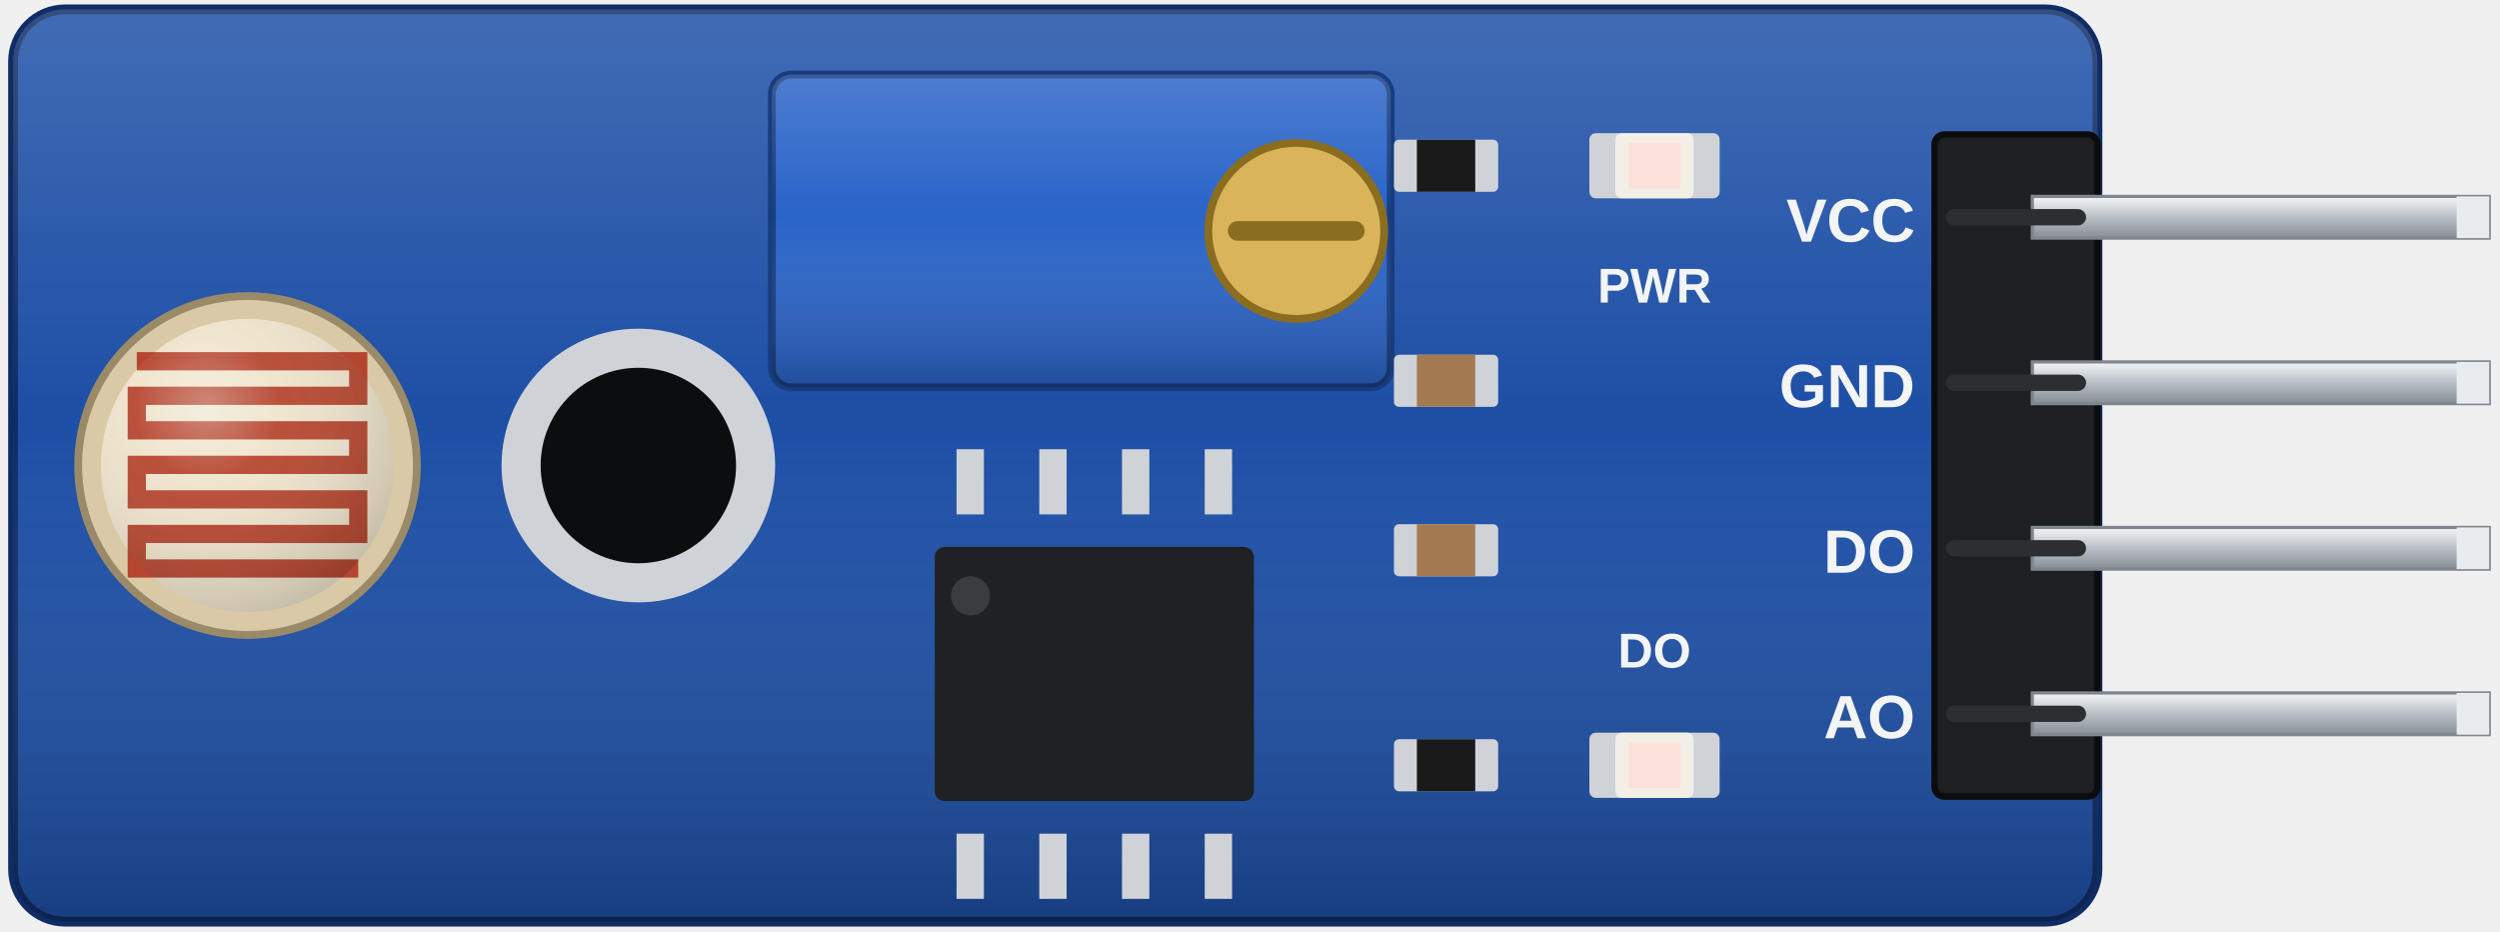
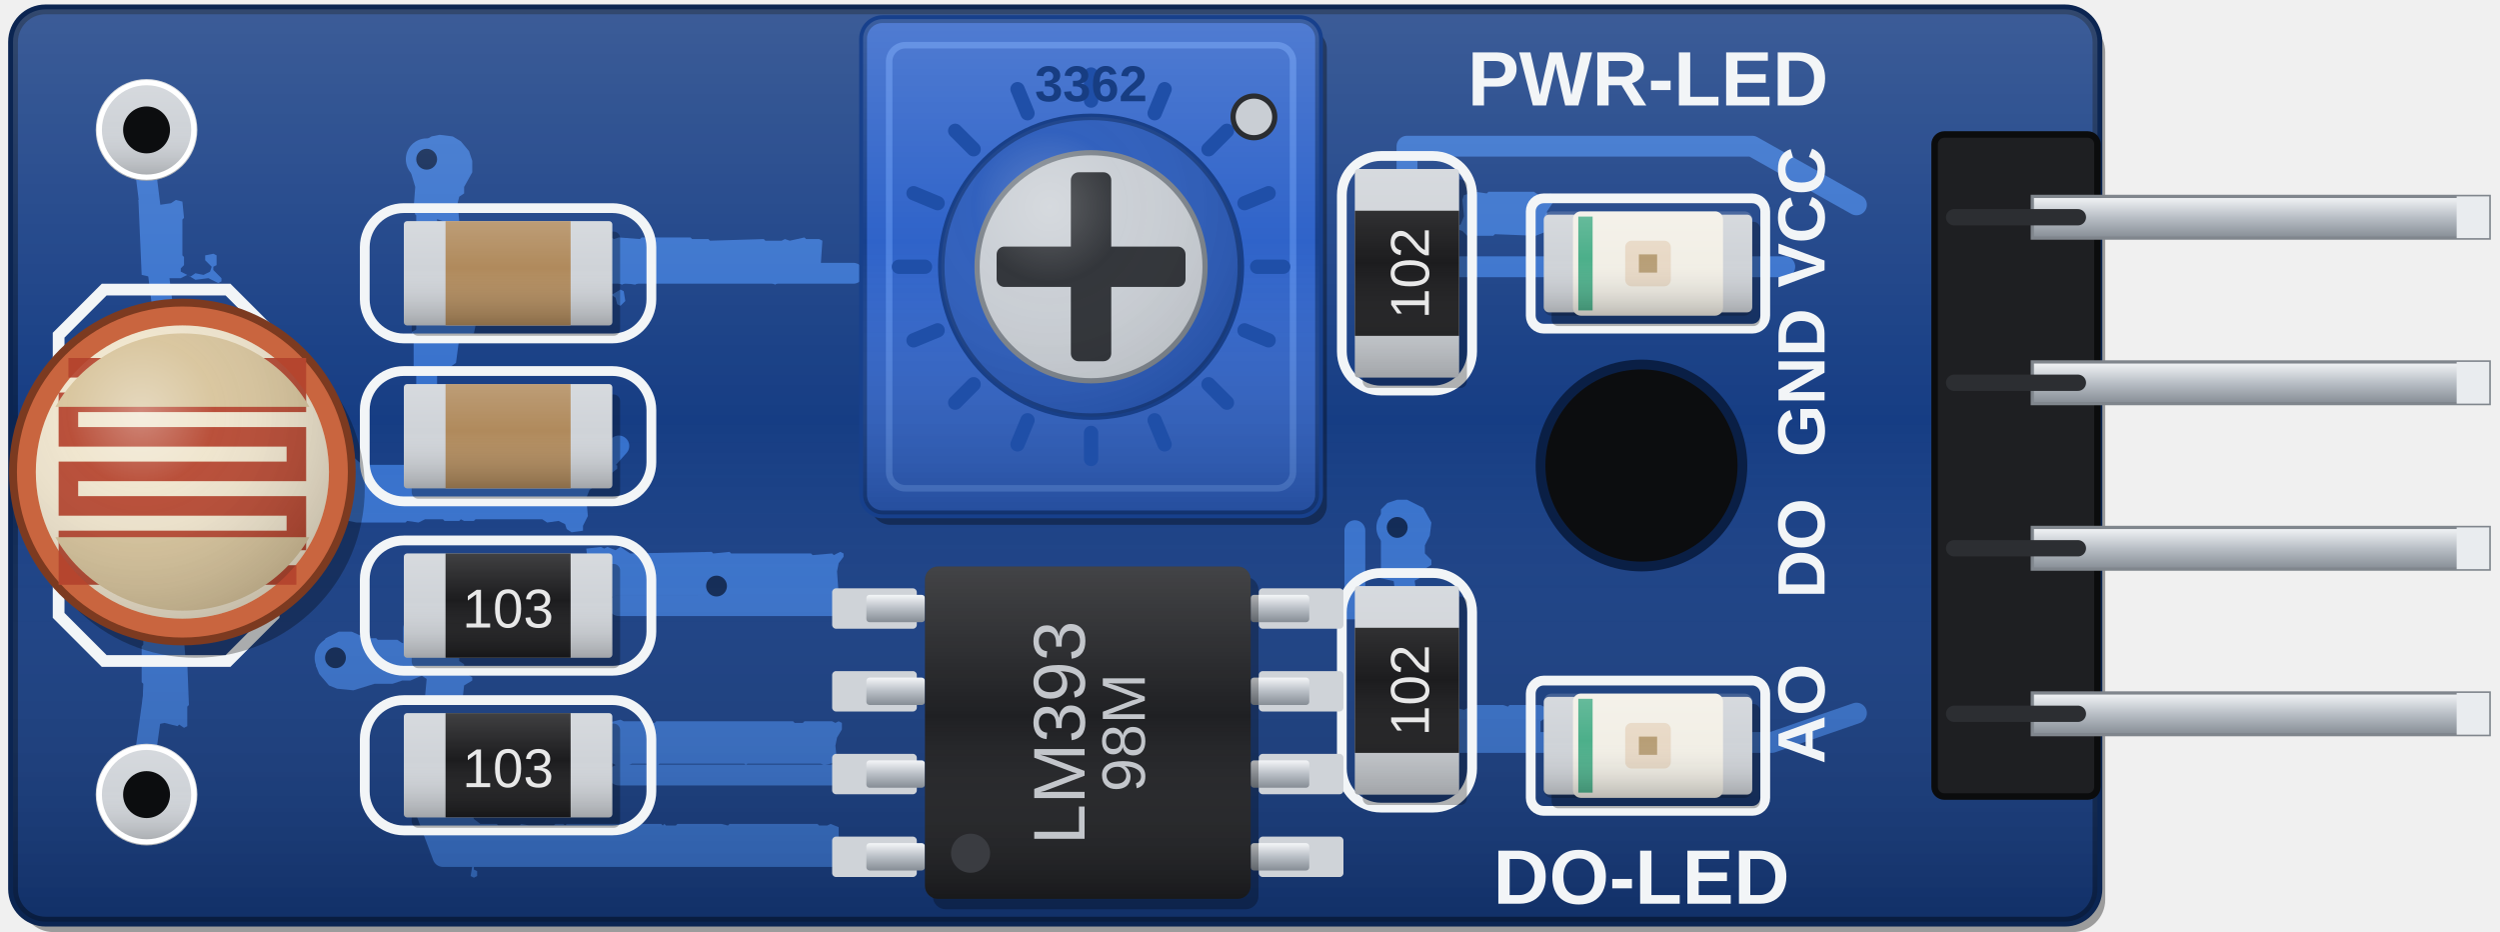
<svg xmlns="http://www.w3.org/2000/svg" version="1.1" width="145px" height="54px" viewBox="0 0 145 54">
  <defs>
    <linearGradient id="luz" x1="0" y1="0" x2="0" y2="1">
      <stop offset="0" stop-color="#ffffff" stop-opacity="0.16" />
      <stop offset="0.45" stop-color="#ffffff" stop-opacity="0" />
      <stop offset="1" stop-color="#000000" stop-opacity="0.22" />
    </linearGradient>
    <linearGradient id="metal" x1="0" y1="0" x2="0" y2="1">
      <stop offset="0" stop-color="#f4f6f8" />
      <stop offset="0.5" stop-color="#b9bfc6" />
      <stop offset="1" stop-color="#868d95" />
    </linearGradient>
    <linearGradient id="metal-h" x1="0" y1="0" x2="1" y2="0">
      <stop offset="0" stop-color="#8a9199" />
      <stop offset="0.35" stop-color="#eef1f4" />
      <stop offset="0.7" stop-color="#b3b9c0" />
      <stop offset="1" stop-color="#7c838b" />
    </linearGradient>
    <radialGradient id="lata" cx="0.4" cy="0.38" r="0.66">
      <stop offset="0" stop-color="#f6f8fa" />
      <stop offset="0.6" stop-color="#c3c9cf" />
      <stop offset="1" stop-color="#8c939b" />
    </radialGradient>
    <linearGradient id="plastico" x1="0" y1="0" x2="0" y2="1">
      <stop offset="0" stop-color="#3a3c40" />
      <stop offset="1" stop-color="#16171a" />
    </linearGradient>
    <linearGradient id="ouro" x1="0" y1="0" x2="0" y2="1">
      <stop offset="0" stop-color="#f4dc8c" />
      <stop offset="1" stop-color="#b88a2c" />
    </linearGradient>
    <radialGradient id="cupula" cx="0.36" cy="0.3" r="0.78">
      <stop offset="0" stop-color="#ffffff" stop-opacity="0.6" />
      <stop offset="0.32" stop-color="#ffffff" stop-opacity="0.1" />
      <stop offset="1" stop-color="#000000" stop-opacity="0.32" />
    </radialGradient>
    <radialGradient id="lente" cx="0.42" cy="0.36" r="0.7">
      <stop offset="0" stop-color="#ffffff" />
      <stop offset="0.7" stop-color="#eceeec" />
      <stop offset="1" stop-color="#c9cdcb" />
    </radialGradient>
+     <radialGradient id="latao" cx="0.38" cy="0.32" r="0.8">
+       <stop offset="0" stop-color="#fbe9a8" />
+       <stop offset="0.55" stop-color="#d4ab52" />
+       <stop offset="1" stop-color="#93702a" />
+     </radialGradient>
    <radialGradient id="tela-aco" cx="0.4" cy="0.35" r="0.75">
      <stop offset="0" stop-color="#e4e8eb" />
      <stop offset="0.75" stop-color="#a9b0b7" />
      <stop offset="1" stop-color="#7f868e" />
    </radialGradient>
  </defs>
-   <rect x="0.756" y="0.543" width="120.945" height="52.913" rx="3.024" fill="#1d4fa6" stroke="#0f2c66" stroke-width="0.567" />
-   <rect x="0.756" y="0.543" width="120.945" height="52.913" rx="3.024" fill="url(#luz)" />
-   <circle cx="37.039" cy="27" r="7.937" fill="#cfd3d8" />
-   <circle cx="37.039" cy="27" r="5.669" fill="#0c0d0f" />
-   <circle cx="14.362" cy="27" r="9.827" fill="#d9c9a6" stroke="#9b8a68" stroke-width="0.454" />
-   <circle cx="14.362" cy="27" r="8.504" fill="#efe4cc" />
-   <path d="M7.937 20.953 L20.787 20.953 L20.787 22.956 L7.937 22.956 L7.937 24.959 L20.787 24.959 L20.787 26.962 L7.937 26.962 L7.937 28.965 L20.787 28.965 L20.787 30.969 L7.937 30.969 L7.937 32.972 L20.787 32.972" fill="none" stroke="#b5452e" stroke-width="1.058" />
-   <circle cx="14.362" cy="27" r="8.504" fill="url(#cupula)" fill-opacity="0.6" />
-   <rect x="44.787" y="4.323" width="35.906" height="18.142" rx="1.134" fill="#2a64c8" stroke="#173d80" stroke-width="0.454" />
-   <rect x="44.787" y="4.323" width="35.906" height="18.142" rx="1.134" fill="url(#luz)" />
-   <circle cx="75.213" cy="13.394" r="5.102" fill="#d9b45a" stroke="#8a6d1f" stroke-width="0.454" />
-   <path d="M71.811 13.394 L78.614 13.394" fill="none" stroke="#8a6d1f" stroke-width="1.134" stroke-linecap="round" />
-   <rect x="55.502" y="26.055" width="1.587" height="3.78" fill="#cfd3d8" />
-   <rect x="55.502" y="48.354" width="1.587" height="3.78" fill="#cfd3d8" />
-   <rect x="60.302" y="26.055" width="1.587" height="3.78" fill="#cfd3d8" />
-   <rect x="60.302" y="48.354" width="1.587" height="3.78" fill="#cfd3d8" />
-   <rect x="65.102" y="26.055" width="1.587" height="3.78" fill="#cfd3d8" />
-   <rect x="65.102" y="48.354" width="1.587" height="3.78" fill="#cfd3d8" />
-   <rect x="69.902" y="26.055" width="1.587" height="3.78" fill="#cfd3d8" />
-   <rect x="69.902" y="48.354" width="1.587" height="3.78" fill="#cfd3d8" />
-   <rect x="54.236" y="31.724" width="18.52" height="14.74" rx="0.567" fill="#202124" />
-   <circle cx="56.315" cy="34.559" r="1.134" fill="#3a3c40" />
-   <rect x="80.882" y="8.102" width="6.047" height="3.024" rx="0.302" fill="#cfd3d8" />
-   <rect x="82.212" y="8.102" width="3.386" height="3.024" fill="#1a1a1a" />
-   <rect x="80.882" y="42.874" width="6.047" height="3.024" rx="0.302" fill="#cfd3d8" />
-   <rect x="82.212" y="42.874" width="3.386" height="3.024" fill="#1a1a1a" />
-   <rect x="80.882" y="20.575" width="6.047" height="3.024" rx="0.302" fill="#cfd3d8" />
-   <rect x="82.212" y="20.575" width="3.386" height="3.024" fill="#a37a52" />
-   <rect x="80.882" y="30.402" width="6.047" height="3.024" rx="0.302" fill="#cfd3d8" />
-   <rect x="82.212" y="30.402" width="3.386" height="3.024" fill="#a37a52" />
-   <rect x="92.22" y="7.724" width="7.559" height="3.78" rx="0.378" fill="#cfd3d8" />
-   <rect x="93.732" y="7.724" width="4.535" height="3.78" rx="0.378" fill="#f3efe6" />
-   <rect x="94.488" y="8.291" width="3.024" height="2.646" fill="#ffd9d4" fill-opacity="0.6" />
-   <rect x="92.22" y="42.496" width="7.559" height="3.78" rx="0.378" fill="#cfd3d8" />
-   <rect x="93.732" y="42.496" width="4.535" height="3.78" rx="0.378" fill="#f3efe6" />
-   <rect x="94.488" y="43.063" width="3.024" height="2.646" fill="#ffd9d4" fill-opacity="0.6" />
-   <text transform="translate(96 16.417) rotate(0)" x="0" y="1.134" font-family="Arial" font-weight="bold" font-size="2.835" fill="#f2f4f6" text-anchor="middle">PWR</text>
-   <text transform="translate(96 37.583) rotate(0)" x="0" y="1.134" font-family="Arial" font-weight="bold" font-size="2.835" fill="#f2f4f6" text-anchor="middle">DO</text>
-   <text transform="translate(111.118 12.6) rotate(0)" x="0" y="1.417" font-family="Arial" font-weight="bold" font-size="3.543" fill="#f2f4f6" text-anchor="end">VCC</text>
-   <text transform="translate(111.118 22.2) rotate(0)" x="0" y="1.417" font-family="Arial" font-weight="bold" font-size="3.543" fill="#f2f4f6" text-anchor="end">GND</text>
-   <text transform="translate(111.118 31.8) rotate(0)" x="0" y="1.417" font-family="Arial" font-weight="bold" font-size="3.543" fill="#f2f4f6" text-anchor="end">DO</text>
-   <text transform="translate(111.118 41.4) rotate(0)" x="0" y="1.417" font-family="Arial" font-weight="bold" font-size="3.543" fill="#f2f4f6" text-anchor="end">AO</text>
+   <rect x="1.209" y="1.148" width="120.945" height="52.913" rx="1.89" fill="#000000" fill-opacity="0.35" />
+   <rect x="0.756" y="0.543" width="120.945" height="52.913" rx="1.89" fill="#163d84" stroke="#0b2552" stroke-width="0.567" />
+   <path fill-rule="evenodd" d="M24.378 46.748 L24.472 47.693 L24.85 48.354 L25.512 48.827 L26.457 49.772 L27.402 50.244 L27.307 50.811 L27.496 50.906 L27.685 50.811 L27.685 50.528 L27.496 50.433 L27.496 50.244 L27.874 49.866 L28.157 49.961 L29.386 49.961 L29.48 50.055 L29.953 50.055 L30.047 49.961 L30.52 49.961 L30.614 50.055 L30.709 49.961 L33.732 49.961 L35.622 49.583 L36.094 49.866 L36.661 49.866 L36.756 49.961 L36.85 49.866 L36.945 49.961 L39.591 49.961 L39.685 49.866 L39.78 49.961 L40.157 49.866 L40.441 49.961 L42.52 49.866 L42.709 49.961 L42.803 49.866 L43.37 49.866 L43.465 49.961 L45.165 49.961 L45.26 50.055 L47.055 50.055 L47.15 49.961 L49.039 50.055 L49.134 49.961 L50.835 49.961 L51.213 49.866 L51.591 49.583 L51.591 49.394 L51.402 49.299 L50.835 49.299 L50.74 49.205 L49.795 49.488 L48.85 49.394 L48.661 49.11 L48.661 47.976 L48.189 47.787 L48 47.882 L47.528 47.882 L47.433 47.787 L42.331 47.787 L42.236 47.882 L41.858 47.787 L39.307 47.787 L39.213 47.882 L38.646 47.882 L38.551 47.787 L38.457 47.882 L38.362 47.787 L32.882 47.787 L32.787 47.882 L32.693 47.787 L32.22 47.787 L32.126 47.882 L30.709 47.882 L30.236 47.787 L30.142 47.882 L28.913 47.882 L28.819 47.787 L27.874 47.787 L27.496 47.504 L27.402 47.126 L28.063 46.843 L28.063 46.276 L27.874 46.181 L27.685 46.276 L27.591 46.843 L27.307 47.031 L26.646 46.748 L25.606 46.843 L25.039 46.465 Z" fill="#3570cc" />
+   <path fill-rule="evenodd" d="M35.15 43.724 L35.244 44.102 L35.906 44.48 L36.283 44.48 L36.661 44.291 L37.512 44.291 L37.606 44.386 L38.173 44.386 L38.268 44.291 L43.181 44.291 L43.276 44.386 L43.37 44.291 L47.622 44.291 L47.811 44.386 L48.567 44.197 L48.472 43.252 L48.567 42.78 L48.85 42.307 L48.85 41.929 L48.661 41.835 L48.472 41.929 L48.283 41.835 L46.677 41.835 L46.583 41.929 L46.11 41.929 L46.016 41.835 L38.079 41.835 L37.984 41.929 L37.417 41.929 L37.323 41.835 L36.189 41.835 L36 41.74 L35.244 41.929 Z" fill="#3570cc" />
+   <path fill-rule="evenodd" d="M84.472 42.969 L84.85 43.346 L85.039 43.252 L85.228 43.346 L85.606 43.252 L86.079 43.346 L88.441 43.252 L89.102 43.441 L89.386 43.252 L89.386 41.835 L89.669 41.646 L89.953 41.74 L90.142 41.646 L90.142 41.268 L89.386 40.89 L87.591 40.89 L87.496 40.984 L87.213 40.89 L85.512 40.89 L84.945 41.173 L84.567 41.079 L84.378 41.173 L84.378 41.457 L84.567 41.646 Z" fill="#3570cc" />
+   <path fill-rule="evenodd" d="M8.504 36.827 L8.315 36.921 L8.315 37.394 L8.22 37.488 L8.22 39.567 L8.315 39.661 L8.22 42.213 L8.598 42.307 L9.071 42.024 L9.543 41.929 L10.299 42.118 L10.394 42.024 L10.677 42.213 L10.866 42.118 L10.866 40.984 L10.961 40.89 L10.866 38.433 L10.772 38.339 L10.677 37.11 L10.394 36.827 L9.827 36.827 L9.732 36.921 L9.354 36.732 Z" fill="#3570cc" />
+   <path fill-rule="evenodd" d="M18.331 37.961 L18.331 38.622 L18.52 39.094 L19.087 39.756 L19.559 39.945 L20.504 40.039 L21.732 39.661 L22.772 39.661 L23.339 39.472 L23.811 39.472 L24.472 39.189 L24.756 39.378 L24.661 40.417 L24.756 40.512 L26.646 40.701 L26.835 40.606 L26.929 39.756 L27.402 39.472 L27.402 39.283 L26.929 39 L26.929 38.528 L26.646 38.339 L26.646 37.772 L26.551 37.677 L26.646 37.205 L25.795 37.11 L25.323 36.827 L25.228 36.921 L24.85 36.827 L24.189 37.205 L23.906 37.11 L23.622 37.299 L23.339 37.299 L23.055 37.11 L21.921 37.11 L21.827 37.016 L21.26 37.016 L20.409 36.638 L19.654 36.638 L18.898 37.016 Z" fill="#3570cc" />
+   <path fill-rule="evenodd" d="M34.016 31.819 L34.11 32.575 L34.299 32.669 L34.772 32.575 L35.055 32.764 L35.15 32.953 L35.055 34.181 L35.339 34.276 L35.433 34.559 L35.622 34.654 L35.717 34.559 L40.819 34.559 L42.047 35.22 L43.181 35.126 L44.126 34.654 L47.717 34.654 L48.189 34.748 L48.661 34.465 L48.567 33.142 L48.661 32.669 L48.945 32.291 L48.945 32.102 L48.756 32.008 L48.378 32.197 L48.283 32.102 L47.15 32.197 L47.055 32.102 L42.425 32.102 L42.331 32.008 L41.386 32.102 L41.291 32.008 L36.567 32.102 L36 31.724 L35.717 31.913 L35.244 31.724 L35.055 31.819 L34.866 31.724 Z" fill="#3570cc" />
+   <path fill-rule="evenodd" d="M81.071 28.984 L80.504 29.173 L80.126 29.551 L80.126 33.142 L80.031 33.52 L80.882 33.709 L82.016 33.709 L82.583 33.425 L82.583 33.047 L83.055 32.764 L83.055 32.48 L82.677 32.102 L82.677 31.63 L82.961 31.063 L83.055 30.307 L82.583 29.457 L81.638 28.984 Z" fill="#3570cc" />
+   <path fill-rule="evenodd" d="M6.898 25.488 L6.898 25.677 L7.37 26.244 L7.37 27.094 L6.992 27.472 L6.992 27.756 L7.276 28.039 L7.748 27.85 L7.937 27.472 L8.22 27.283 L8.409 27.378 L8.882 27.283 L9.449 27.661 L9.543 27.567 L10.866 27.661 L11.15 27.85 L11.244 28.134 L11.622 28.323 L11.906 28.228 L12.283 27.756 L12.189 27.378 L11.717 27 L11.339 27.189 L10.488 26.906 L10.205 26.906 L9.921 27.094 L9.638 27 L9.354 26.717 L9.354 26.528 L9.827 26.15 L9.827 25.961 L9.354 25.583 L9.071 25.772 L8.882 25.677 L8.315 25.866 L8.315 26.055 L8.504 26.244 L8.504 26.622 L8.126 26.811 L7.843 26.622 L7.843 26.339 L7.559 25.772 L7.087 25.394 Z" fill="#3570cc" />
+   <path fill-rule="evenodd" d="M13.417 26.433 L13.512 26.906 L14.551 27.945 L14.835 28.039 L15.024 27.945 L15.118 27.283 L15.496 27 L15.402 26.528 L15.118 26.339 L15.118 26.15 L15.402 25.961 L16.346 26.622 L19.654 29.929 L20.22 30.213 L20.693 30.307 L23.528 30.307 L23.622 30.213 L24.283 30.307 L24.661 30.118 L25.701 30.118 L25.795 30.213 L26.646 30.213 L26.74 30.118 L26.929 30.213 L27.496 30.213 L27.591 30.118 L31.465 30.118 L31.748 30.307 L32.409 30.213 L32.787 30.402 L32.882 30.685 L33.165 30.874 L33.827 30.78 L33.827 30.496 L34.11 29.929 L34.016 28.89 L34.205 28.417 L35.811 27.189 L35.811 27 L35.528 26.906 L35.339 27 L35.055 27.472 L34.772 27.567 L34.488 27.85 L34.016 27.756 L33.354 27.094 L32.693 26.906 L31.937 27.283 L31.37 27.85 L31.276 27.756 L28.913 27.756 L28.819 27.661 L27.874 27.661 L27.78 27.567 L26.173 27.661 L25.417 27.472 L25.039 27.472 L24.472 27.85 L21.449 27.756 L20.409 26.906 L16.913 23.409 L16.346 23.031 L16.252 22.843 L15.402 22.37 L15.213 22.465 L15.213 23.693 L14.74 24.638 L14.74 24.827 L15.213 25.299 L15.402 25.866 L15.118 26.055 L14.74 25.866 L14.079 25.961 Z" fill="#3570cc" />
+   <path fill-rule="evenodd" d="M25.228 18.307 L24.567 18.874 L23.906 19.252 L24 19.535 L24 21.236 L24.567 21.331 L24.85 21.52 L25.228 21.425 L25.323 21.52 L25.417 21.425 L25.795 21.52 L26.457 21.047 L26.646 19.63 L26.929 19.441 L27.496 19.346 L27.591 18.874 L26.646 18.78 L26.173 18.496 Z" fill="#3570cc" />
+   <path fill-rule="evenodd" d="M33.827 14.15 L33.827 14.339 L34.488 15 L34.583 16.134 L34.394 16.606 L34.016 16.984 L33.732 17.079 L33.732 17.268 L33.921 17.362 L34.677 17.079 L35.055 17.268 L35.433 17.079 L35.717 17.268 L35.811 17.646 L36 17.74 L36.283 17.457 L36.189 16.89 L36 16.795 L35.528 17.079 L35.244 16.89 L35.244 16.606 L35.622 16.323 L36.094 16.512 L36.283 16.417 L36.85 16.512 L37.228 16.323 L40.157 16.417 L40.252 16.323 L42.709 16.134 L42.803 16.228 L44.409 16.228 L44.976 16.512 L45.26 16.323 L45.732 16.228 L46.016 16.323 L46.11 16.228 L47.528 16.228 L47.717 16.134 L47.717 15.472 L47.622 15.378 L47.717 13.961 L47.528 13.866 L46.772 13.866 L46.677 13.772 L45.827 13.961 L45.543 13.866 L45.354 13.961 L44.409 13.961 L44.315 13.866 L41.197 13.961 L41.102 13.866 L40.157 13.866 L40.063 13.772 L37.228 13.772 L37.134 13.866 L35.906 13.772 L35.622 13.866 L35.15 13.583 L34.866 13.772 L34.583 13.677 Z" fill="#3570cc" />
+   <path fill-rule="evenodd" d="M8.031 11.598 L8.22 15.945 L9.071 16.134 L10.488 16.134 L10.866 15.945 L11.339 16.228 L12.094 16.134 L12.661 16.417 L12.85 16.323 L12.85 16.134 L12.378 15.661 L12.378 15.472 L12.567 15.378 L12.567 14.811 L12.378 14.717 L11.906 14.811 L11.906 15.094 L12.283 15.472 L12.189 15.756 L11.811 15.945 L11.339 15.85 L11.055 16.039 L10.488 15.756 L10.488 15.567 L10.677 15.378 L10.677 14.906 L10.583 14.811 L10.583 12.732 L10.677 12.638 L10.583 11.693 L10.205 11.598 L9.921 11.787 L9.26 11.882 L8.409 11.504 Z" fill="#3570cc" />
+   <path fill-rule="evenodd" d="M84.567 13.11 L84.567 13.299 L84.85 13.394 L85.134 13.677 L86.646 13.677 L86.74 13.583 L89.102 13.677 L90.047 13.299 L90.047 12.921 L89.764 12.732 L89.764 12.26 L90.142 11.693 L90.142 11.315 L89.953 11.22 L89.858 11.315 L89.291 11.315 L89.008 11.126 L86.362 11.126 L86.268 11.22 L85.606 11.126 L84.945 11.315 L84.85 11.598 L84.945 12.543 L84.756 13.016 Z" fill="#3570cc" />
+   <path fill-rule="evenodd" d="M25.512 7.819 L25.039 7.913 L24.378 8.291 L23.906 9.047 L23.811 9.898 L24.094 10.843 L24 12.071 L24.094 12.449 L24.472 12.638 L25.134 12.638 L26.268 13.016 L26.646 12.827 L26.551 11.787 L26.646 11.409 L26.929 11.22 L26.929 10.843 L27.402 9.992 L27.402 9.331 L27.213 8.764 L26.74 8.197 L26.268 7.913 Z" fill="#3570cc" />
+   <path stroke-linejoin="round" d="M8.504 10.37 L9.449 17.929" fill="none" stroke="#3570cc" stroke-width="1.209" stroke-linecap="round" />
+   <path stroke-linejoin="round" d="M9.449 36.449 L8.504 43.252" fill="none" stroke="#3570cc" stroke-width="1.209" stroke-linecap="round" />
+   <path stroke-linejoin="round" d="M24.756 9.236 L24.756 13.394" fill="none" stroke="#3570cc" stroke-width="1.209" stroke-linecap="round" />
+   <path stroke-linejoin="round" d="M24.756 18.685 L24.756 22.465" fill="none" stroke="#3570cc" stroke-width="1.209" stroke-linecap="round" />
+   <path stroke-linejoin="round" d="M15.496 22.843 L20.787 27.567 L34.394 27.567 L35.906 25.866" fill="none" stroke="#3570cc" stroke-width="1.209" stroke-linecap="round" />
+   <path stroke-linejoin="round" d="M35.528 15.85 L49.512 15.85" fill="none" stroke="#3570cc" stroke-width="1.209" stroke-linecap="round" />
+   <path stroke-linejoin="round" d="M35.906 35.126 L50.646 35.126" fill="none" stroke="#3570cc" stroke-width="1.209" stroke-linecap="round" />
+   <path stroke-linejoin="round" d="M35.906 44.953 L50.646 44.953" fill="none" stroke="#3570cc" stroke-width="1.209" stroke-linecap="round" />
+   <path stroke-linejoin="round" d="M24.567 46.654 L25.701 49.677 L50.646 49.677" fill="none" stroke="#3570cc" stroke-width="1.209" stroke-linecap="round" />
+   <path stroke-linejoin="round" d="M19.465 38.15 L24 38.15 L24 36.449" fill="none" stroke="#3570cc" stroke-width="1.209" stroke-linecap="round" />
+   <path stroke-linejoin="round" d="M81.638 11.504 L81.638 8.48 L101.669 8.48 L107.717 11.882" fill="none" stroke="#3570cc" stroke-width="1.209" stroke-linecap="round" />
+   <path stroke-linejoin="round" d="M83.528 15.472 L90.709 15.472" fill="none" stroke="#3570cc" stroke-width="1.209" stroke-linecap="round" />
+   <path stroke-linejoin="round" d="M81.071 30.591 L81.638 34.937" fill="none" stroke="#3570cc" stroke-width="1.209" stroke-linecap="round" />
+   <path stroke-linejoin="round" d="M83.528 43.063 L90.709 43.063" fill="none" stroke="#3570cc" stroke-width="1.209" stroke-linecap="round" />
+   <path stroke-linejoin="round" d="M100.535 15.472 L103.559 15.472" fill="none" stroke="#3570cc" stroke-width="1.209" stroke-linecap="round" />
+   <path stroke-linejoin="round" d="M100.535 43.063 L102.803 43.063 L107.717 41.362" fill="none" stroke="#3570cc" stroke-width="1.209" stroke-linecap="round" />
+   <path stroke-linejoin="round" d="M75.591 35.315 L78.614 35.315 L78.614 30.78" fill="none" stroke="#3570cc" stroke-width="1.209" stroke-linecap="round" />
+   <circle cx="24.756" cy="9.236" r="1.209" fill="#3570cc" />
+   <circle cx="24.756" cy="9.236" r="0.605" fill="#0b2552" />
+   <circle cx="19.465" cy="38.15" r="1.209" fill="#3570cc" />
+   <circle cx="19.465" cy="38.15" r="0.605" fill="#0b2552" />
+   <circle cx="41.575" cy="33.992" r="1.209" fill="#3570cc" />
+   <circle cx="41.575" cy="33.992" r="0.605" fill="#0b2552" />
+   <circle cx="81.071" cy="30.591" r="1.209" fill="#3570cc" />
+   <circle cx="81.071" cy="30.591" r="0.605" fill="#0b2552" />
+   <rect x="0.756" y="0.543" width="120.945" height="52.913" rx="1.89" fill="url(#luz)" />
+   <path d="M6.047 16.795 L13.228 16.795 L15.874 19.441 L15.874 25.488 L14.362 27.378 L15.874 29.268 L15.874 35.693 L13.228 38.339 L6.047 38.339 L3.402 35.693 L3.402 29.268 L4.913 27.378 L3.402 25.488 L3.402 19.441 Z" fill="none" stroke="#f2f5f7" stroke-width="0.68" />
+   <rect x="21.165" y="12.071" width="16.63" height="7.559" rx="2.268" fill="none" stroke="#f2f5f7" stroke-width="0.567" />
+   <rect x="21.165" y="21.52" width="16.63" height="7.559" rx="2.268" fill="none" stroke="#f2f5f7" stroke-width="0.567" />
+   <rect x="21.165" y="31.346" width="16.63" height="7.559" rx="2.268" fill="none" stroke="#f2f5f7" stroke-width="0.567" />
+   <rect x="21.165" y="40.606" width="16.63" height="7.559" rx="2.268" fill="none" stroke="#f2f5f7" stroke-width="0.567" />
+   <rect x="77.858" y="9.047" width="7.559" height="13.606" rx="2.268" fill="none" stroke="#f2f5f7" stroke-width="0.567" />
+   <rect x="77.858" y="33.236" width="7.559" height="13.606" rx="2.268" fill="none" stroke="#f2f5f7" stroke-width="0.567" />
+   <rect x="88.819" y="11.504" width="13.606" height="7.559" rx="0.756" fill="none" stroke="#f2f5f7" stroke-width="0.567" />
+   <rect x="88.819" y="39.472" width="13.606" height="7.559" rx="0.756" fill="none" stroke="#f2f5f7" stroke-width="0.567" />
+   <text transform="translate(95.622 4.323) rotate(0)" x="0" y="1.795" font-family="Arial" font-weight="bold" font-size="4.488" fill="#f2f5f7" text-anchor="middle">PWR-LED</text>
+   <text transform="translate(95.244 50.622) rotate(0)" x="0" y="1.795" font-family="Arial" font-weight="bold" font-size="4.488" fill="#f2f5f7" text-anchor="middle">DO-LED</text>
+   <text transform="translate(104.315 12.6) rotate(-90)" x="0" y="1.55" font-family="Arial" font-weight="bold" font-size="3.874" fill="#f2f5f7" text-anchor="middle">VCC</text>
+   <text transform="translate(104.315 22.2) rotate(-90)" x="0" y="1.55" font-family="Arial" font-weight="bold" font-size="3.874" fill="#f2f5f7" text-anchor="middle">GND</text>
+   <text transform="translate(104.315 31.8) rotate(-90)" x="0" y="1.55" font-family="Arial" font-weight="bold" font-size="3.874" fill="#f2f5f7" text-anchor="middle">DO</text>
+   <text transform="translate(104.315 41.4) rotate(-90)" x="0" y="1.55" font-family="Arial" font-weight="bold" font-size="3.874" fill="#f2f5f7" text-anchor="middle">AO</text>
+   <circle cx="8.504" cy="7.535" r="2.948" fill="#cfd3d8" />
+   <circle cx="8.504" cy="7.535" r="2.948" fill="url(#luz)" />
+   <circle cx="8.504" cy="7.535" r="2.742" fill="none" fill-opacity="0.35" stroke="#ffffff" stroke-width="0.302" />
+   <circle cx="8.504" cy="7.535" r="1.361" fill="#0c0d0f" />
+   <circle cx="8.504" cy="46.087" r="2.948" fill="#cfd3d8" />
+   <circle cx="8.504" cy="46.087" r="2.948" fill="url(#luz)" />
+   <circle cx="8.504" cy="46.087" r="2.742" fill="none" fill-opacity="0.35" stroke="#ffffff" stroke-width="0.302" />
+   <circle cx="8.504" cy="46.087" r="1.361" fill="#0c0d0f" />
+   <circle cx="95.244" cy="27" r="5.858" fill="#0c0d0f" />
+   <circle cx="95.244" cy="27" r="5.858" fill="none" stroke="#0a1f45" stroke-width="0.567" />
+   <circle cx="9.449" cy="21.898" r="3.213" fill="#cfd3d8" />
+   <circle cx="9.449" cy="21.898" r="3.213" fill="url(#luz)" />
+   <circle cx="9.449" cy="21.898" r="2.988" fill="none" fill-opacity="0.35" stroke="#ffffff" stroke-width="0.302" />
+   <circle cx="9.449" cy="21.898" r="1.587" fill="#0c0d0f" />
+   <circle cx="9.449" cy="32.858" r="3.213" fill="#cfd3d8" />
+   <circle cx="9.449" cy="32.858" r="3.213" fill="url(#luz)" />
+   <circle cx="9.449" cy="32.858" r="2.988" fill="none" fill-opacity="0.35" stroke="#ffffff" stroke-width="0.302" />
+   <circle cx="9.449" cy="32.858" r="1.587" fill="#0c0d0f" />
+   <circle cx="11.339" cy="28.323" r="9.827" fill="#000000" fill-opacity="0.3" />
+   <circle cx="10.583" cy="27.378" r="9.827" fill="#c9653f" stroke="#7c3a20" stroke-width="0.454" />
+   <circle cx="10.583" cy="27.378" r="8.504" fill="#efe4cc" />
+   <path d="M3.969 21.331 L17.197 21.331 L17.197 23.334 L3.969 23.334 L3.969 25.337 L17.197 25.337 L17.197 27.34 L3.969 27.34 L3.969 29.343 L17.197 29.343 L17.197 31.346 L3.969 31.346 L3.969 33.35 L17.197 33.35" fill="none" stroke="#b5452e" stroke-width="1.134" />
+   <path d="M3.213 23.598 A8.504 8.504 0 0 1 17.953 23.598 Z" fill="#d7c39a" />
+   <path d="M3.213 31.157 A8.504 8.504 0 0 0 17.953 31.157 Z" fill="#d7c39a" />
+   <circle cx="10.583" cy="27.378" r="8.504" fill="url(#cupula)" fill-opacity="0.6" />
+   <rect x="23.887" y="13.431" width="12.094" height="6.047" rx="0.378" fill="#000000" fill-opacity="0.28" />
+   <rect x="23.433" y="12.827" width="12.094" height="6.047" rx="0.189" fill="#cfd3d8" />
+   <rect x="25.852" y="12.827" width="7.257" height="6.047" fill="#b08a5c" />
+   <rect x="23.433" y="12.827" width="12.094" height="6.047" rx="0.189" fill="url(#luz)" />
+   <rect x="23.887" y="22.88" width="12.094" height="6.047" rx="0.378" fill="#000000" fill-opacity="0.28" />
+   <rect x="23.433" y="22.276" width="12.094" height="6.047" rx="0.189" fill="#cfd3d8" />
+   <rect x="25.852" y="22.276" width="7.257" height="6.047" fill="#b08a5c" />
+   <rect x="23.433" y="22.276" width="12.094" height="6.047" rx="0.189" fill="url(#luz)" />
+   <rect x="23.887" y="32.707" width="12.094" height="6.047" rx="0.378" fill="#000000" fill-opacity="0.28" />
+   <rect x="23.433" y="32.102" width="12.094" height="6.047" rx="0.189" fill="#cfd3d8" />
+   <rect x="25.852" y="32.102" width="7.257" height="6.047" fill="#1c1c1e" />
+   <rect x="23.433" y="32.102" width="12.094" height="6.047" rx="0.189" fill="url(#luz)" />
+   <text transform="translate(29.48 35.126) rotate(0)" x="0" y="1.27" font-family="Arial" font-weight="normal" font-size="3.175" fill="#e8e8e8" text-anchor="middle">103</text>
+   <rect x="23.887" y="41.967" width="12.094" height="6.047" rx="0.378" fill="#000000" fill-opacity="0.28" />
+   <rect x="23.433" y="41.362" width="12.094" height="6.047" rx="0.189" fill="#cfd3d8" />
+   <rect x="25.852" y="41.362" width="7.257" height="6.047" fill="#1c1c1e" />
+   <rect x="23.433" y="41.362" width="12.094" height="6.047" rx="0.189" fill="url(#luz)" />
+   <text transform="translate(29.48 44.386) rotate(0)" x="0" y="1.27" font-family="Arial" font-weight="normal" font-size="3.175" fill="#e8e8e8" text-anchor="middle">103</text>
+   <rect x="79.068" y="10.408" width="6.047" height="12.094" rx="0.378" fill="#000000" fill-opacity="0.28" />
+   <rect x="78.614" y="9.803" width="6.047" height="12.094" rx="0.189" fill="#cfd3d8" />
+   <rect x="78.614" y="12.222" width="6.047" height="7.257" fill="#1c1c1e" />
+   <rect x="78.614" y="9.803" width="6.047" height="12.094" rx="0.189" fill="url(#luz)" />
+   <text transform="translate(81.638 15.85) rotate(-90)" x="0" y="1.27" font-family="Arial" font-weight="normal" font-size="3.175" fill="#e8e8e8" text-anchor="middle">102</text>
+   <rect x="79.068" y="34.597" width="6.047" height="12.094" rx="0.378" fill="#000000" fill-opacity="0.28" />
+   <rect x="78.614" y="33.992" width="6.047" height="12.094" rx="0.189" fill="#cfd3d8" />
+   <rect x="78.614" y="36.411" width="6.047" height="7.257" fill="#1c1c1e" />
+   <rect x="78.614" y="33.992" width="6.047" height="12.094" rx="0.189" fill="url(#luz)" />
+   <text transform="translate(81.638 40.039) rotate(-90)" x="0" y="1.27" font-family="Arial" font-weight="normal" font-size="3.175" fill="#e8e8e8" text-anchor="middle">102</text>
+   <rect x="90.028" y="12.865" width="12.094" height="6.047" rx="0.378" fill="#000000" fill-opacity="0.28" />
+   <rect x="89.575" y="12.449" width="2.646" height="5.669" rx="0.302" fill="#cfd3d8" />
+   <rect x="99.024" y="12.449" width="2.646" height="5.669" rx="0.302" fill="#cfd3d8" />
+   <rect x="91.268" y="12.26" width="8.708" height="6.047" rx="0.454" fill="#f2efe6" />
+   <rect x="94.299" y="13.961" width="2.646" height="2.646" rx="0.378" fill="#e8d9c6" />
+   <rect x="95.093" y="14.754" width="1.058" height="1.058" fill="#b79e76" />
+   <rect x="91.578" y="12.562" width="0.831" height="5.443" fill="#2fa37a" fill-opacity="0.85" />
+   <rect x="89.575" y="12.26" width="12.094" height="6.047" rx="0.454" fill="url(#luz)" />
+   <rect x="90.028" y="40.833" width="12.094" height="6.047" rx="0.378" fill="#000000" fill-opacity="0.28" />
+   <rect x="89.575" y="40.417" width="2.646" height="5.669" rx="0.302" fill="#cfd3d8" />
+   <rect x="99.024" y="40.417" width="2.646" height="5.669" rx="0.302" fill="#cfd3d8" />
+   <rect x="91.268" y="40.228" width="8.708" height="6.047" rx="0.454" fill="#f2efe6" />
+   <rect x="94.299" y="41.929" width="2.646" height="2.646" rx="0.378" fill="#e8d9c6" />
+   <rect x="95.093" y="42.723" width="1.058" height="1.058" fill="#b79e76" />
+   <rect x="91.578" y="40.531" width="0.831" height="5.443" fill="#2fa37a" fill-opacity="0.85" />
+   <rect x="89.575" y="40.228" width="12.094" height="6.047" rx="0.454" fill="url(#luz)" />
+   <rect x="48.283" y="34.124" width="4.913" height="2.343" rx="0.227" fill="#cfd3d8" />
+   <rect x="50.268" y="34.502" width="3.402" height="1.587" rx="0.189" fill="url(#metal)" />
+   <rect x="73.039" y="34.124" width="4.913" height="2.343" rx="0.227" fill="#cfd3d8" />
+   <rect x="72.567" y="34.502" width="3.402" height="1.587" rx="0.189" fill="url(#metal)" />
+   <rect x="48.283" y="38.924" width="4.913" height="2.343" rx="0.227" fill="#cfd3d8" />
+   <rect x="50.268" y="39.302" width="3.402" height="1.587" rx="0.189" fill="url(#metal)" />
+   <rect x="73.039" y="38.924" width="4.913" height="2.343" rx="0.227" fill="#cfd3d8" />
+   <rect x="72.567" y="39.302" width="3.402" height="1.587" rx="0.189" fill="url(#metal)" />
+   <rect x="48.283" y="43.724" width="4.913" height="2.343" rx="0.227" fill="#cfd3d8" />
+   <rect x="50.268" y="44.102" width="3.402" height="1.587" rx="0.189" fill="url(#metal)" />
+   <rect x="73.039" y="43.724" width="4.913" height="2.343" rx="0.227" fill="#cfd3d8" />
+   <rect x="72.567" y="44.102" width="3.402" height="1.587" rx="0.189" fill="url(#metal)" />
+   <rect x="48.283" y="48.524" width="4.913" height="2.343" rx="0.227" fill="#cfd3d8" />
+   <rect x="50.268" y="48.902" width="3.402" height="1.587" rx="0.189" fill="url(#metal)" />
+   <rect x="73.039" y="48.524" width="4.913" height="2.343" rx="0.227" fill="#cfd3d8" />
+   <rect x="72.567" y="48.902" width="3.402" height="1.587" rx="0.189" fill="url(#metal)" />
+   <rect x="54.123" y="33.463" width="18.898" height="19.276" rx="0.756" fill="#000000" fill-opacity="0.28" />
+   <rect x="53.669" y="32.858" width="18.898" height="19.276" rx="0.756" fill="#1f2023" />
+   <rect x="53.669" y="32.858" width="18.898" height="19.276" rx="0.756" fill="url(#luz)" />
+   <circle cx="56.315" cy="49.488" r="1.134" fill="#3a3c41" />
+   <text transform="translate(61.228 42.496) rotate(-90)" x="0" y="1.701" font-family="Arial" font-weight="normal" font-size="4.252" fill="#c3c6cb" text-anchor="middle">LM393</text>
+   <text transform="translate(65.008 42.496) rotate(-90)" x="0" y="1.417" font-family="Arial" font-weight="normal" font-size="3.543" fill="#c3c6cb" text-anchor="middle">98M</text>
+   <rect x="50.532" y="1.715" width="26.457" height="28.724" rx="1.134" fill="#000000" fill-opacity="0.35" />
+   <rect x="50.079" y="1.11" width="26.457" height="28.724" rx="1.134" fill="#2f63c9" stroke="#17408c" stroke-width="0.454" />
+   <rect x="51.591" y="2.622" width="23.433" height="25.701" rx="0.945" fill="none" stroke="#4d81e0" stroke-width="0.378" />
+   <rect x="50.079" y="1.11" width="26.457" height="28.724" rx="1.134" fill="url(#luz)" />
+   <path d="M72.945 15.472 L74.457 15.472" fill="none" stroke="#1f4fa8" stroke-width="0.831" stroke-linecap="round" />
+   <path d="M72.211 19.161 L73.608 19.739" fill="none" stroke="#1f4fa8" stroke-width="0.831" stroke-linecap="round" />
+   <path d="M70.122 22.287 L71.191 23.356" fill="none" stroke="#1f4fa8" stroke-width="0.831" stroke-linecap="round" />
+   <path d="M66.995 24.377 L67.574 25.773" fill="none" stroke="#1f4fa8" stroke-width="0.831" stroke-linecap="round" />
+   <path d="M63.307 25.11 L63.307 26.622" fill="none" stroke="#1f4fa8" stroke-width="0.831" stroke-linecap="round" />
+   <path d="M59.619 24.377 L59.04 25.773" fill="none" stroke="#1f4fa8" stroke-width="0.831" stroke-linecap="round" />
+   <path d="M56.492 22.287 L55.423 23.356" fill="none" stroke="#1f4fa8" stroke-width="0.831" stroke-linecap="round" />
+   <path d="M54.403 19.161 L53.006 19.739" fill="none" stroke="#1f4fa8" stroke-width="0.831" stroke-linecap="round" />
+   <path d="M53.669 15.472 L52.157 15.472" fill="none" stroke="#1f4fa8" stroke-width="0.831" stroke-linecap="round" />
+   <path d="M54.403 11.784 L53.006 11.206" fill="none" stroke="#1f4fa8" stroke-width="0.831" stroke-linecap="round" />
+   <path d="M56.492 8.657 L55.423 7.588" fill="none" stroke="#1f4fa8" stroke-width="0.831" stroke-linecap="round" />
+   <path d="M59.619 6.568 L59.04 5.172" fill="none" stroke="#1f4fa8" stroke-width="0.831" stroke-linecap="round" />
+   <path d="M63.307 5.835 L63.307 4.323" fill="none" stroke="#1f4fa8" stroke-width="0.831" stroke-linecap="round" />
+   <path d="M66.995 6.568 L67.574 5.172" fill="none" stroke="#1f4fa8" stroke-width="0.831" stroke-linecap="round" />
+   <path d="M70.122 8.657 L71.191 7.588" fill="none" stroke="#1f4fa8" stroke-width="0.831" stroke-linecap="round" />
+   <path d="M72.211 11.784 L73.608 11.206" fill="none" stroke="#1f4fa8" stroke-width="0.831" stroke-linecap="round" />
+   <circle cx="63.307" cy="15.472" r="8.693" fill="#2a5bbb" stroke="#183f88" stroke-width="0.378" />
+   <circle cx="63.307" cy="15.472" r="6.614" fill="#c9ced4" stroke="#7c838b" stroke-width="0.302" />
+   <rect x="57.827" y="14.301" width="10.961" height="2.343" rx="0.454" fill="#2b2e33" />
+   <rect x="62.135" y="9.992" width="2.343" height="10.961" rx="0.454" fill="#2b2e33" />
+   <circle cx="63.307" cy="15.472" r="8.693" fill="url(#cupula)" fill-opacity="0.4" />
+   <circle cx="72.756" cy="6.78" r="1.209" fill="#c9ced4" stroke="#2a2d31" stroke-width="0.302" />
+   <text transform="translate(63.307 4.701) rotate(0)" x="0" y="1.172" font-family="Arial" font-weight="bold" font-size="2.929" fill="#173d82" text-anchor="middle">3362</text>
  <rect x="112.252" y="7.8" width="9.449" height="38.4" rx="0.567" fill="#1e1f22" stroke="#0b0c0d" stroke-width="0.378" />
  <rect x="117.921" y="11.391" width="26.512" height="2.419" fill="url(#metal)" stroke="#80868d" stroke-width="0.189" />
  <rect x="142.543" y="11.391" width="1.89" height="2.419" fill="#e9ecef" />
  <path d="M113.386 12.6 L120.567 12.6" fill="none" stroke="#2c2e32" stroke-width="0.945" stroke-linecap="round" />
  <rect x="117.921" y="20.991" width="26.512" height="2.419" fill="url(#metal)" stroke="#80868d" stroke-width="0.189" />
  <rect x="142.543" y="20.991" width="1.89" height="2.419" fill="#e9ecef" />
  <path d="M113.386 22.2 L120.567 22.2" fill="none" stroke="#2c2e32" stroke-width="0.945" stroke-linecap="round" />
  <rect x="117.921" y="30.591" width="26.512" height="2.419" fill="url(#metal)" stroke="#80868d" stroke-width="0.189" />
  <rect x="142.543" y="30.591" width="1.89" height="2.419" fill="#e9ecef" />
  <path d="M113.386 31.8 L120.567 31.8" fill="none" stroke="#2c2e32" stroke-width="0.945" stroke-linecap="round" />
  <rect x="117.921" y="40.191" width="26.512" height="2.419" fill="url(#metal)" stroke="#80868d" stroke-width="0.189" />
  <rect x="142.543" y="40.191" width="1.89" height="2.419" fill="#e9ecef" />
  <path d="M113.386 41.4 L120.567 41.4" fill="none" stroke="#2c2e32" stroke-width="0.945" stroke-linecap="round" />
</svg>
